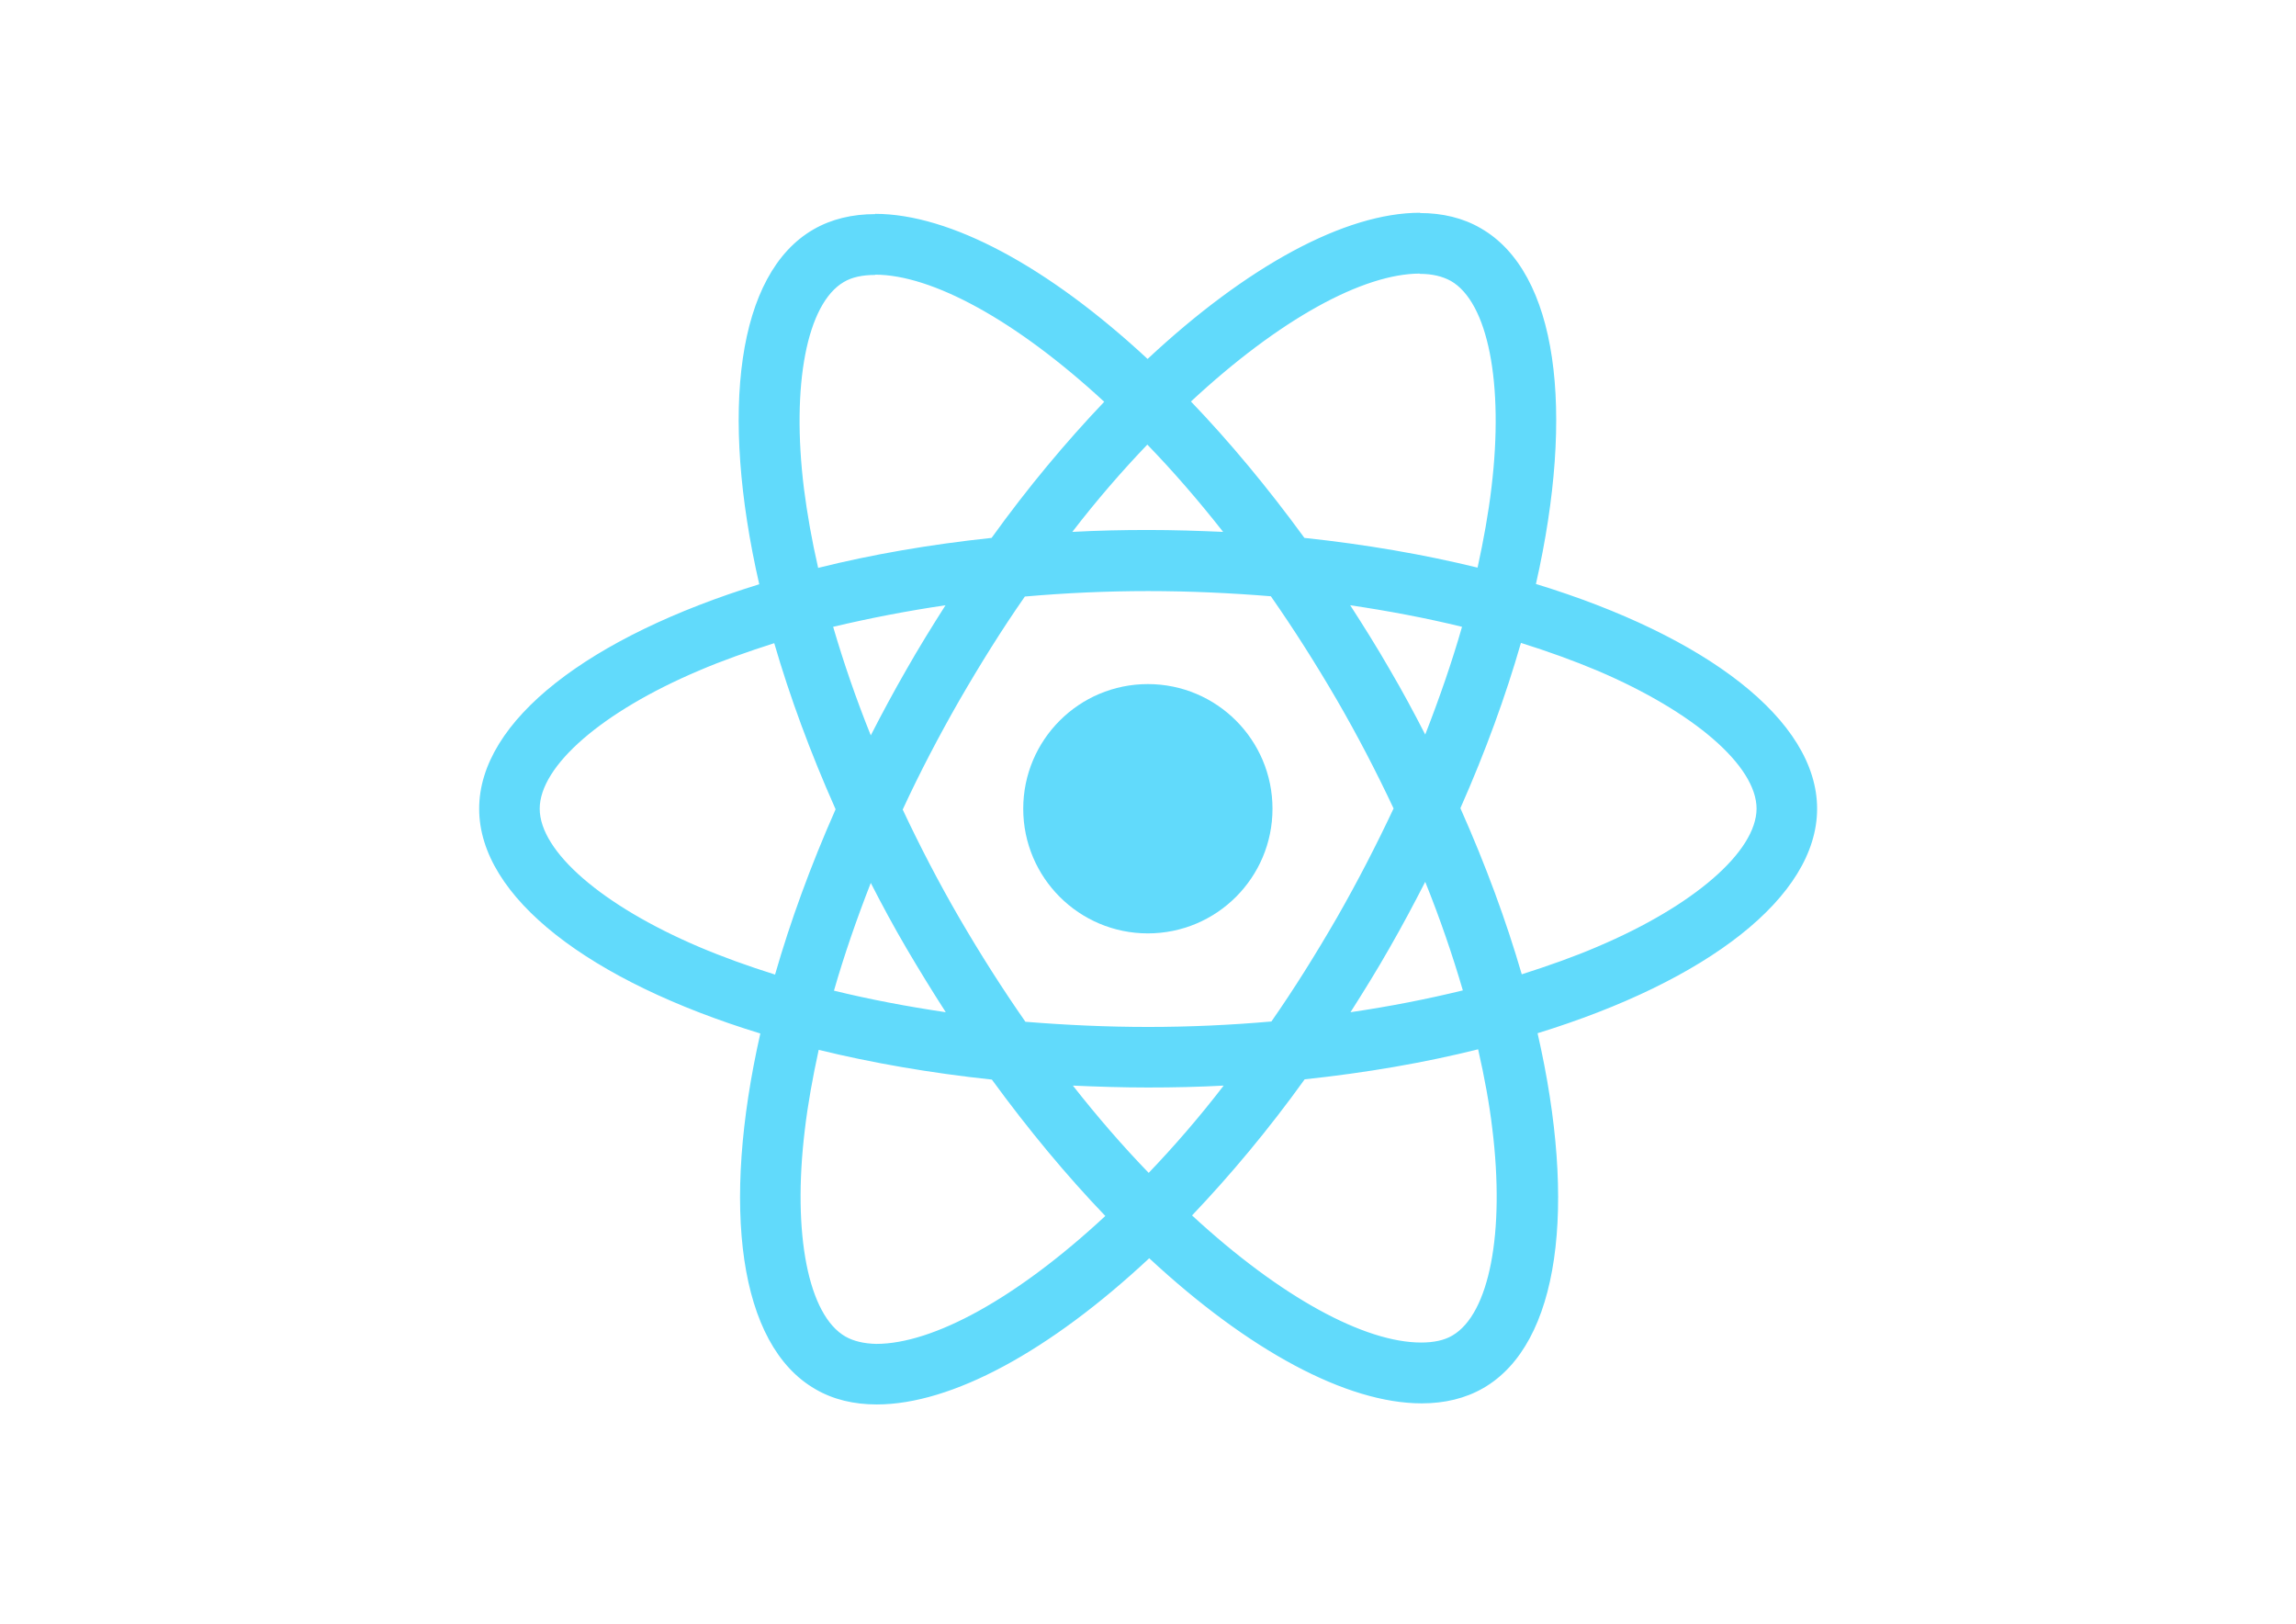
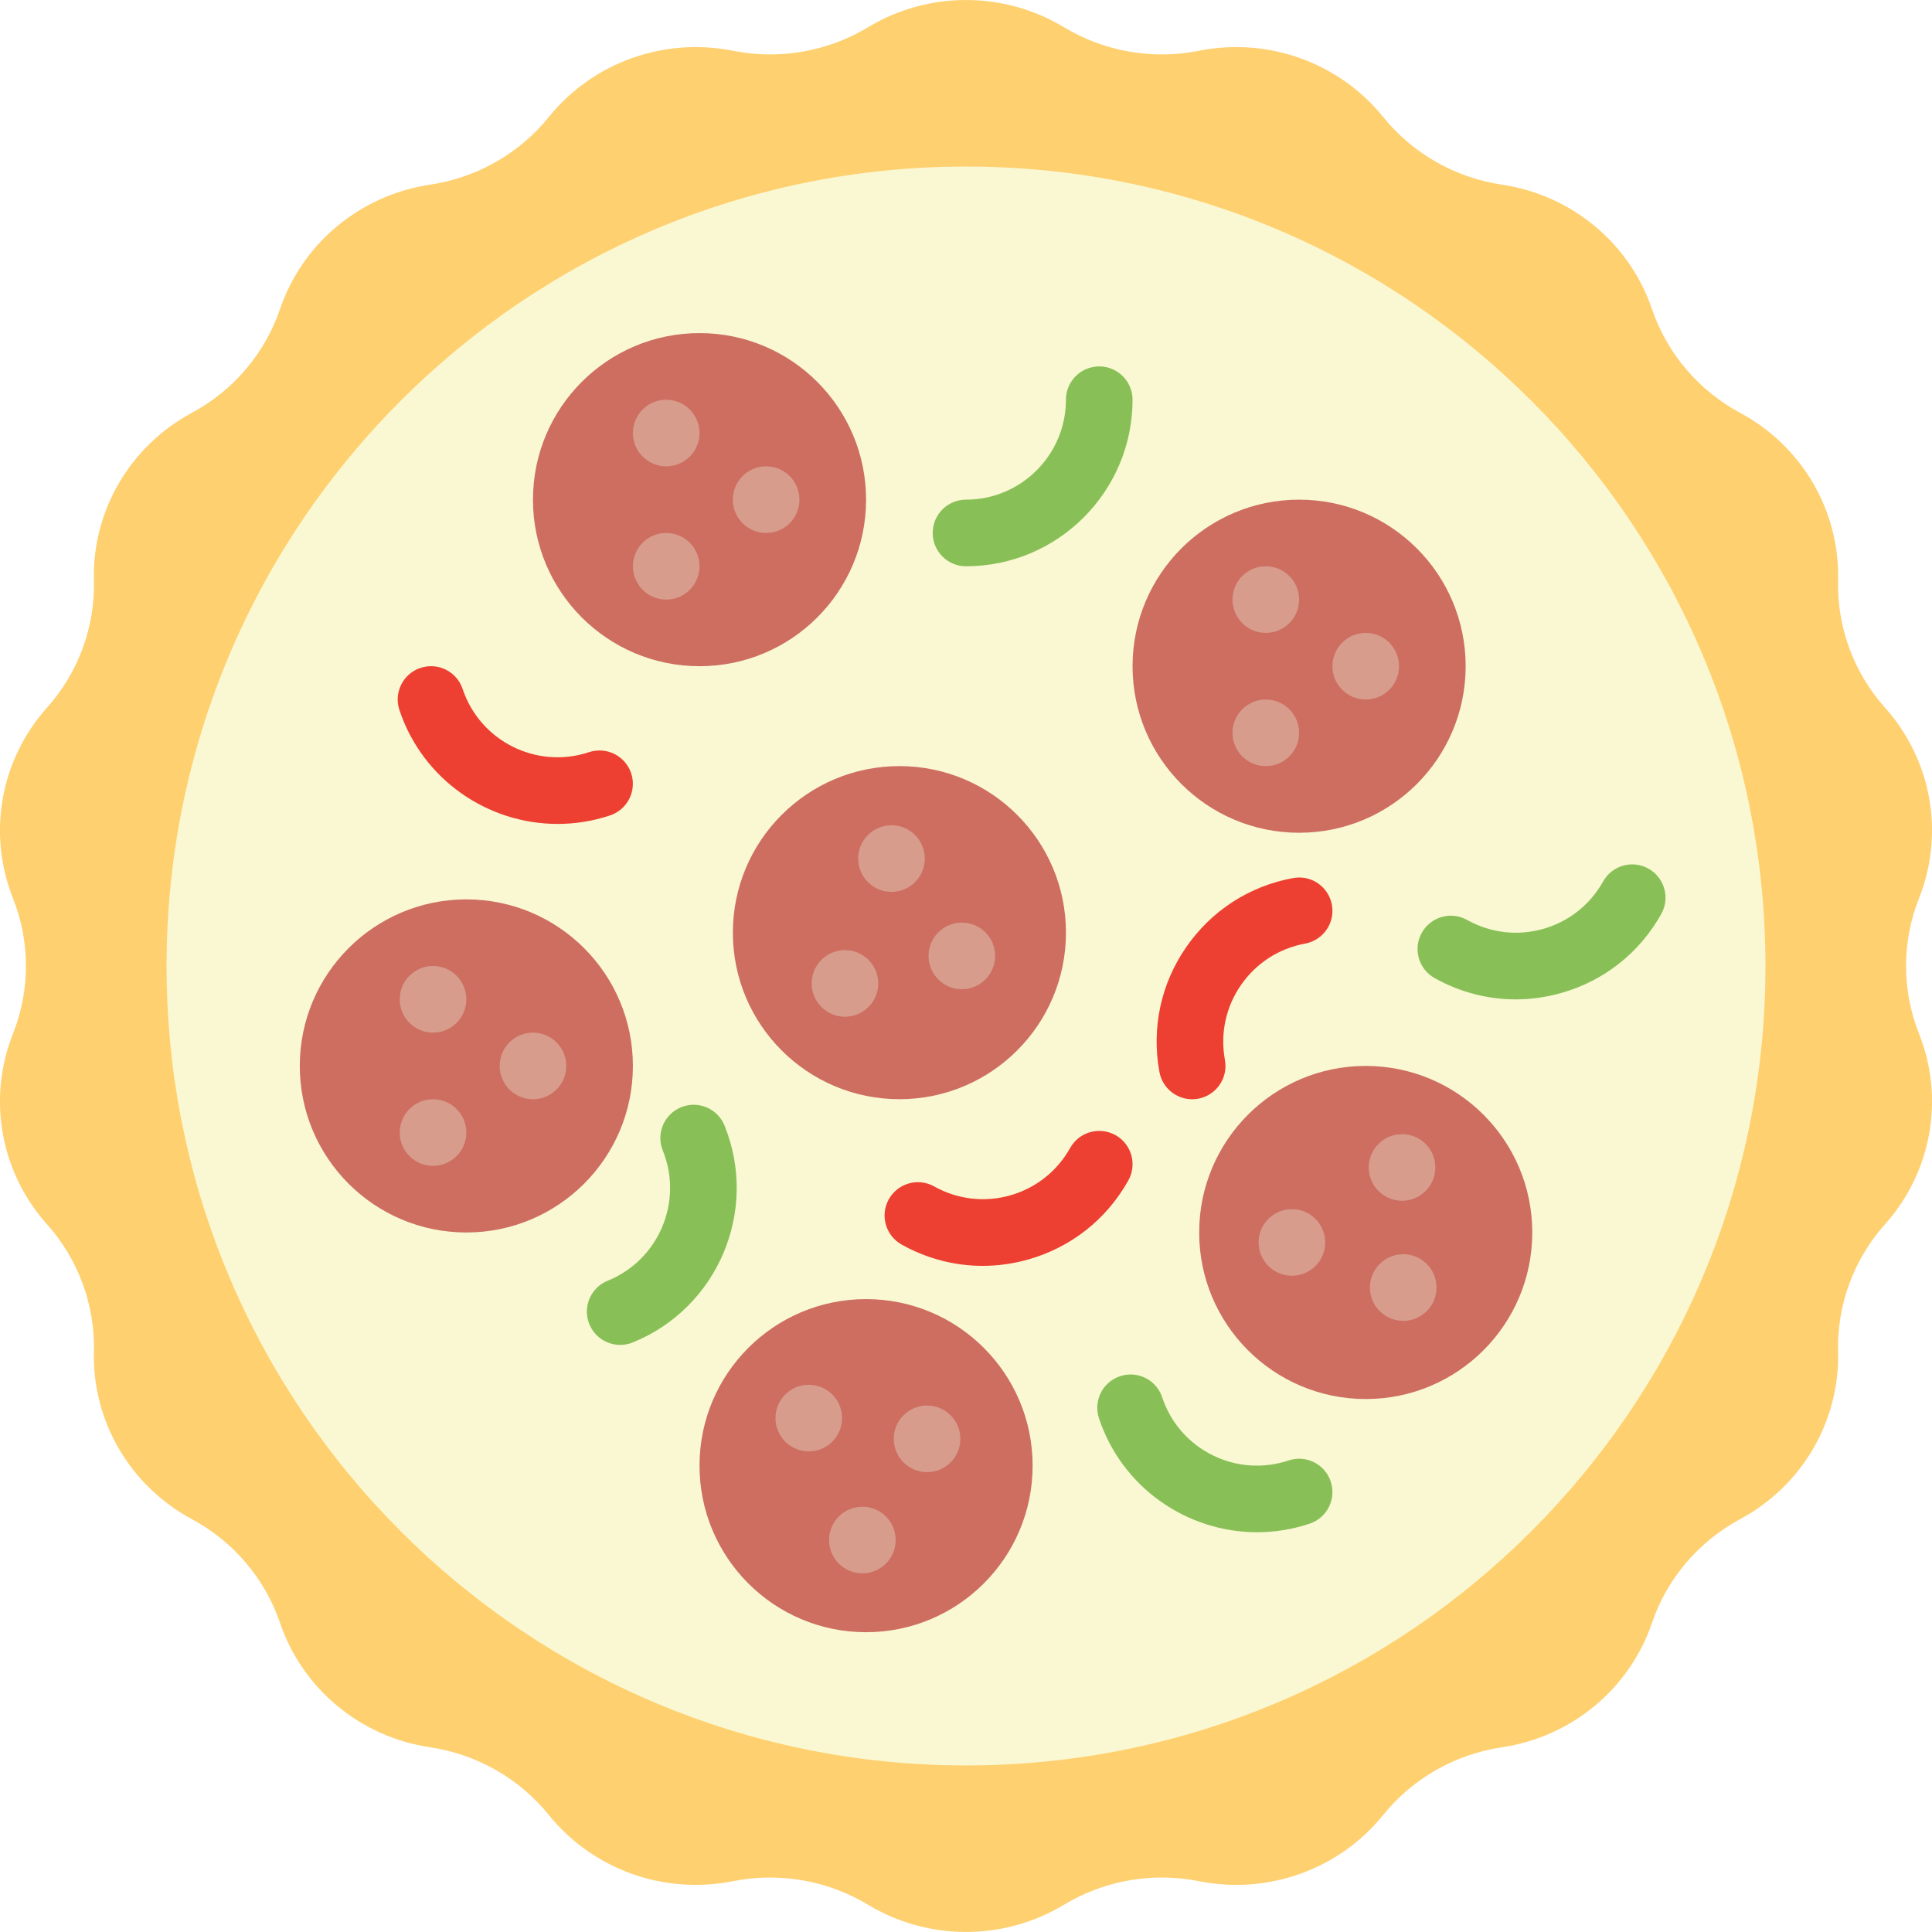
- <svg xmlns="http://www.w3.org/2000/svg" viewBox="0 0 841.9 595.3">
-   <g fill="#61DAFB">
-     <path d="M666.3 296.5c0-32.5-40.7-63.3-103.1-82.4 14.4-63.6 8-114.2-20.2-130.4-6.5-3.8-14.1-5.6-22.4-5.6v22.3c4.6 0 8.3.9 11.4 2.6 13.6 7.8 19.5 37.5 14.9 75.7-1.1 9.4-2.9 19.3-5.1 29.4-19.6-4.8-41-8.5-63.5-10.9-13.5-18.5-27.5-35.3-41.6-50 32.6-30.3 63.2-46.9 84-46.9V78c-27.5 0-63.5 19.6-99.9 53.6-36.4-33.8-72.4-53.2-99.9-53.2v22.3c20.7 0 51.4 16.5 84 46.6-14 14.7-28 31.4-41.3 49.9-22.6 2.4-44 6.1-63.6 11-2.3-10-4-19.7-5.2-29-4.7-38.2 1.1-67.9 14.6-75.8 3-1.8 6.9-2.6 11.5-2.6V78.5c-8.4 0-16 1.8-22.6 5.6-28.1 16.2-34.4 66.7-19.9 130.1-62.2 19.2-102.7 49.9-102.7 82.3 0 32.5 40.7 63.3 103.1 82.4-14.4 63.6-8 114.2 20.2 130.4 6.5 3.8 14.1 5.6 22.5 5.6 27.5 0 63.5-19.6 99.9-53.6 36.4 33.8 72.4 53.2 99.9 53.2 8.4 0 16-1.8 22.6-5.6 28.1-16.2 34.4-66.7 19.9-130.1 62-19.1 102.5-49.9 102.5-82.3zm-130.2-66.7c-3.7 12.9-8.3 26.2-13.5 39.5-4.1-8-8.4-16-13.1-24-4.6-8-9.5-15.8-14.4-23.4 14.2 2.1 27.9 4.7 41 7.9zm-45.8 106.5c-7.8 13.5-15.8 26.3-24.1 38.2-14.9 1.3-30 2-45.2 2-15.1 0-30.2-.7-45-1.9-8.3-11.9-16.4-24.6-24.2-38-7.6-13.1-14.5-26.4-20.8-39.8 6.2-13.4 13.2-26.8 20.7-39.9 7.8-13.5 15.8-26.3 24.1-38.2 14.9-1.3 30-2 45.2-2 15.1 0 30.2.7 45 1.9 8.3 11.9 16.4 24.6 24.2 38 7.6 13.1 14.5 26.4 20.8 39.8-6.3 13.4-13.2 26.8-20.7 39.9zm32.3-13c5.4 13.4 10 26.8 13.8 39.8-13.1 3.2-26.9 5.9-41.2 8 4.9-7.7 9.8-15.6 14.4-23.7 4.6-8 8.9-16.1 13-24.1zM421.2 430c-9.3-9.6-18.6-20.3-27.8-32 9 .4 18.2.7 27.5.7 9.4 0 18.7-.2 27.8-.7-9 11.7-18.3 22.4-27.5 32zm-74.4-58.9c-14.2-2.1-27.9-4.7-41-7.9 3.7-12.9 8.3-26.2 13.5-39.5 4.1 8 8.4 16 13.1 24 4.7 8 9.5 15.8 14.4 23.4zM420.7 163c9.3 9.6 18.6 20.3 27.8 32-9-.4-18.2-.7-27.5-.7-9.4 0-18.7.2-27.8.7 9-11.7 18.3-22.4 27.5-32zm-74 58.9c-4.9 7.7-9.8 15.6-14.4 23.7-4.6 8-8.9 16-13 24-5.4-13.4-10-26.8-13.8-39.8 13.1-3.1 26.9-5.8 41.2-7.9zm-90.5 125.2c-35.4-15.1-58.3-34.9-58.3-50.6 0-15.7 22.9-35.6 58.3-50.6 8.6-3.7 18-7 27.7-10.1 5.7 19.6 13.2 40 22.5 60.9-9.2 20.8-16.6 41.1-22.2 60.6-9.9-3.1-19.3-6.5-28-10.2zM310 490c-13.6-7.8-19.5-37.5-14.9-75.7 1.1-9.4 2.9-19.3 5.1-29.4 19.6 4.8 41 8.5 63.5 10.9 13.5 18.5 27.5 35.3 41.6 50-32.6 30.3-63.2 46.9-84 46.9-4.5-.1-8.3-1-11.3-2.7zm237.2-76.2c4.7 38.2-1.1 67.9-14.6 75.8-3 1.8-6.9 2.6-11.5 2.6-20.7 0-51.4-16.5-84-46.6 14-14.7 28-31.4 41.3-49.9 22.6-2.4 44-6.1 63.6-11 2.3 10.1 4.1 19.8 5.2 29.1zm38.5-66.7c-8.6 3.7-18 7-27.7 10.1-5.7-19.6-13.2-40-22.5-60.9 9.2-20.8 16.6-41.1 22.2-60.6 9.9 3.1 19.3 6.5 28.1 10.2 35.4 15.1 58.3 34.9 58.3 50.6-.1 15.7-23 35.6-58.4 50.6zM320.8 78.4z" />
-     <circle cx="420.9" cy="296.5" r="45.7" />
-     <path d="M520.5 78.1z" />
+ <svg xmlns="http://www.w3.org/2000/svg" version="1.1" id="Capa_1" x="0px" y="0px" viewBox="0 0 58 58" style="enable-background:new 0 0 58 58;" xml:space="preserve">
+   <g>
+     <path style="fill:#FED070;" d="M31.94,0.817L31.94,0.817c1.214,0.732,2.663,0.985,4.057,0.707l0,0   c2.073-0.414,4.206,0.353,5.525,1.986l0,0c0.887,1.098,2.161,1.825,3.567,2.034l0,0c2.091,0.311,3.83,1.753,4.504,3.733v0   c0.453,1.332,1.399,2.445,2.648,3.117l0,0c1.857,0.999,2.992,2.941,2.94,5.029v0c-0.035,1.404,0.468,2.77,1.409,3.823l0,0   c1.399,1.566,1.794,3.775,1.021,5.719v0c-0.52,1.308-0.52,2.761,0,4.069v0c0.773,1.945,0.378,4.153-1.021,5.719l0,0   c-0.941,1.053-1.444,2.419-1.409,3.823v0c0.053,2.088-1.082,4.03-2.94,5.029l0,0c-1.249,0.672-2.195,1.785-2.648,3.117v0   c-0.674,1.98-2.413,3.421-4.504,3.733h0c-1.406,0.209-2.681,0.936-3.567,2.034l0,0c-1.319,1.633-3.452,2.4-5.525,1.986l0,0   c-1.394-0.278-2.843-0.026-4.057,0.707l0,0c-1.805,1.089-4.075,1.089-5.88,0l0,0c-1.214-0.732-2.663-0.985-4.057-0.707l0,0   c-2.073,0.414-4.206-0.353-5.525-1.986l0,0c-0.887-1.098-2.161-1.825-3.567-2.034h0c-2.091-0.311-3.83-1.753-4.504-3.733l0,0   c-0.453-1.332-1.399-2.445-2.648-3.117l0,0c-1.857-0.999-2.992-2.941-2.94-5.029l0,0c0.035-1.404-0.468-2.77-1.409-3.823l0,0   c-1.399-1.566-1.794-3.775-1.021-5.719l0,0c0.52-1.308,0.52-2.761,0-4.069l0,0c-0.773-1.945-0.378-4.153,1.021-5.719l0,0   c0.941-1.053,1.444-2.419,1.409-3.823l0,0c-0.053-2.088,1.082-4.03,2.94-5.029l0,0c1.249-0.672,2.195-1.785,2.648-3.117l0,0   c0.674-1.98,2.413-3.421,4.504-3.733l0,0c1.406-0.209,2.681-0.936,3.567-2.034l0,0c1.319-1.633,3.452-2.4,5.525-1.986l0,0   c1.394,0.278,2.843,0.026,4.057-0.707l0,0C27.865-0.272,30.135-0.272,31.94,0.817z" />
+     <circle style="fill:#FAF8D2;" cx="29" cy="29" r="24" />
+     <circle style="fill:#CD6E61;" cx="21" cy="15" r="5" />
+     <circle style="fill:#CD6E61;" cx="14" cy="32" r="5" />
+     <circle style="fill:#CD6E61;" cx="39" cy="20" r="5" />
+     <circle style="fill:#CD6E61;" cx="26" cy="44" r="5" />
+     <circle style="fill:#CD6E61;" cx="41" cy="37" r="5" />
+     <circle style="fill:#CD6E61;" cx="27.001" cy="27.999" r="5" />
+     <g>
+       <circle style="fill:#D79C8C;" cx="20" cy="13" r="1" />
+       <circle style="fill:#D79C8C;" cx="20" cy="17" r="1" />
+       <circle style="fill:#D79C8C;" cx="23" cy="15" r="1" />
+       <circle style="fill:#D79C8C;" cx="13" cy="30" r="1" />
+       <circle style="fill:#D79C8C;" cx="13" cy="34" r="1" />
+       <circle style="fill:#D79C8C;" cx="16" cy="32" r="1" />
+       <circle style="fill:#D79C8C;" cx="38" cy="18" r="1" />
+       <circle style="fill:#D79C8C;" cx="38" cy="22" r="1" />
+       <circle style="fill:#D79C8C;" cx="41" cy="20" r="1" />
+       <circle style="fill:#D79C8C;" cx="24.28" cy="42.572" r="1" />
+       <circle style="fill:#D79C8C;" cx="25.889" cy="46.233" r="1" />
+       <circle style="fill:#D79C8C;" cx="27.831" cy="43.195" r="1" />
+       <circle style="fill:#D79C8C;" cx="42.09" cy="35.048" r="1" />
+       <circle style="fill:#D79C8C;" cx="38.784" cy="37.299" r="1" />
+       <circle style="fill:#D79C8C;" cx="42.126" cy="38.653" r="1" />
+       <circle style="fill:#D79C8C;" cx="26.763" cy="25.775" r="1" />
+       <circle style="fill:#D79C8C;" cx="25.366" cy="29.523" r="1" />
+       <circle style="fill:#D79C8C;" cx="28.875" cy="28.697" r="1" />
+     </g>
+     <path style="fill:#88C057;" d="M29,17c-0.552,0-1-0.447-1-1s0.448-1,1-1c1.654,0,3-1.346,3-3c0-0.553,0.448-1,1-1s1,0.447,1,1   C34,14.757,31.757,17,29,17z" />
+     <path style="fill:#ED3F32;" d="M16.74,24.735c-2.095,0-4.051-1.326-4.749-3.419c-0.175-0.524,0.108-1.091,0.632-1.265   c0.525-0.175,1.09,0.108,1.265,0.632c0.522,1.569,2.227,2.421,3.795,1.897c0.525-0.171,1.09,0.109,1.265,0.634   c0.174,0.523-0.109,1.09-0.633,1.265C17.793,24.653,17.263,24.735,16.74,24.735z" />
+     <path style="fill:#88C057;" d="M37.739,45.999c-2.094,0-4.049-1.326-4.747-3.419c-0.175-0.524,0.108-1.091,0.632-1.265   c0.526-0.176,1.091,0.108,1.265,0.632c0.253,0.761,0.788,1.378,1.504,1.735c0.716,0.358,1.529,0.415,2.291,0.162   c0.525-0.176,1.09,0.108,1.265,0.632c0.175,0.524-0.108,1.091-0.632,1.265C38.793,45.916,38.262,45.999,37.739,45.999z" />
+     <path style="fill:#88C057;" d="M45.502,30.002c-0.843,0-1.677-0.216-2.434-0.639c-0.482-0.27-0.655-0.879-0.385-1.361   c0.27-0.481,0.877-0.654,1.361-0.385c0.701,0.393,1.511,0.487,2.281,0.27c0.771-0.219,1.411-0.725,1.802-1.425   c0.269-0.481,0.877-0.655,1.361-0.385c0.482,0.27,0.655,0.879,0.385,1.361c-0.652,1.166-1.719,2.009-3.003,2.372   C46.418,29.938,45.959,30.002,45.502,30.002z" />
+     <path style="fill:#ED3F32;" d="M29.502,38.002c-0.843,0-1.677-0.216-2.434-0.639c-0.482-0.27-0.655-0.879-0.385-1.361   c0.27-0.481,0.878-0.654,1.361-0.385c0.701,0.392,1.512,0.487,2.281,0.27c0.771-0.219,1.411-0.725,1.802-1.425   c0.269-0.481,0.877-0.653,1.361-0.385c0.482,0.27,0.655,0.879,0.385,1.361c-0.652,1.166-1.719,2.009-3.003,2.372   C30.418,37.938,29.959,38.002,29.502,38.002z" />
+     <path style="fill:#88C057;" d="M18.619,40.375c-0.396,0-0.77-0.235-0.927-0.625c-0.208-0.512,0.04-1.095,0.551-1.302   c1.533-0.621,2.275-2.374,1.655-3.907c-0.208-0.512,0.04-1.095,0.551-1.302c0.512-0.207,1.095,0.039,1.302,0.552   c1.035,2.555-0.202,5.476-2.757,6.511C18.871,40.352,18.744,40.375,18.619,40.375z" />
+     <path style="fill:#ED3F32;" d="M35.789,33c-0.473,0-0.894-0.337-0.982-0.819c-0.242-1.314,0.042-2.644,0.8-3.742   c0.758-1.1,1.899-1.838,3.213-2.079c0.546-0.102,1.065,0.261,1.164,0.803c0.1,0.543-0.26,1.064-0.803,1.164   c-0.789,0.146-1.474,0.588-1.928,1.247c-0.455,0.659-0.625,1.457-0.48,2.246c0.1,0.543-0.259,1.064-0.803,1.164   C35.909,32.995,35.848,33,35.789,33z" />
  </g>
+   <g>
+ </g>
+   <g>
+ </g>
+   <g>
+ </g>
+   <g>
+ </g>
+   <g>
+ </g>
+   <g>
+ </g>
+   <g>
+ </g>
+   <g>
+ </g>
+   <g>
+ </g>
+   <g>
+ </g>
+   <g>
+ </g>
+   <g>
+ </g>
+   <g>
+ </g>
+   <g>
+ </g>
+   <g>
+ </g>
</svg>
